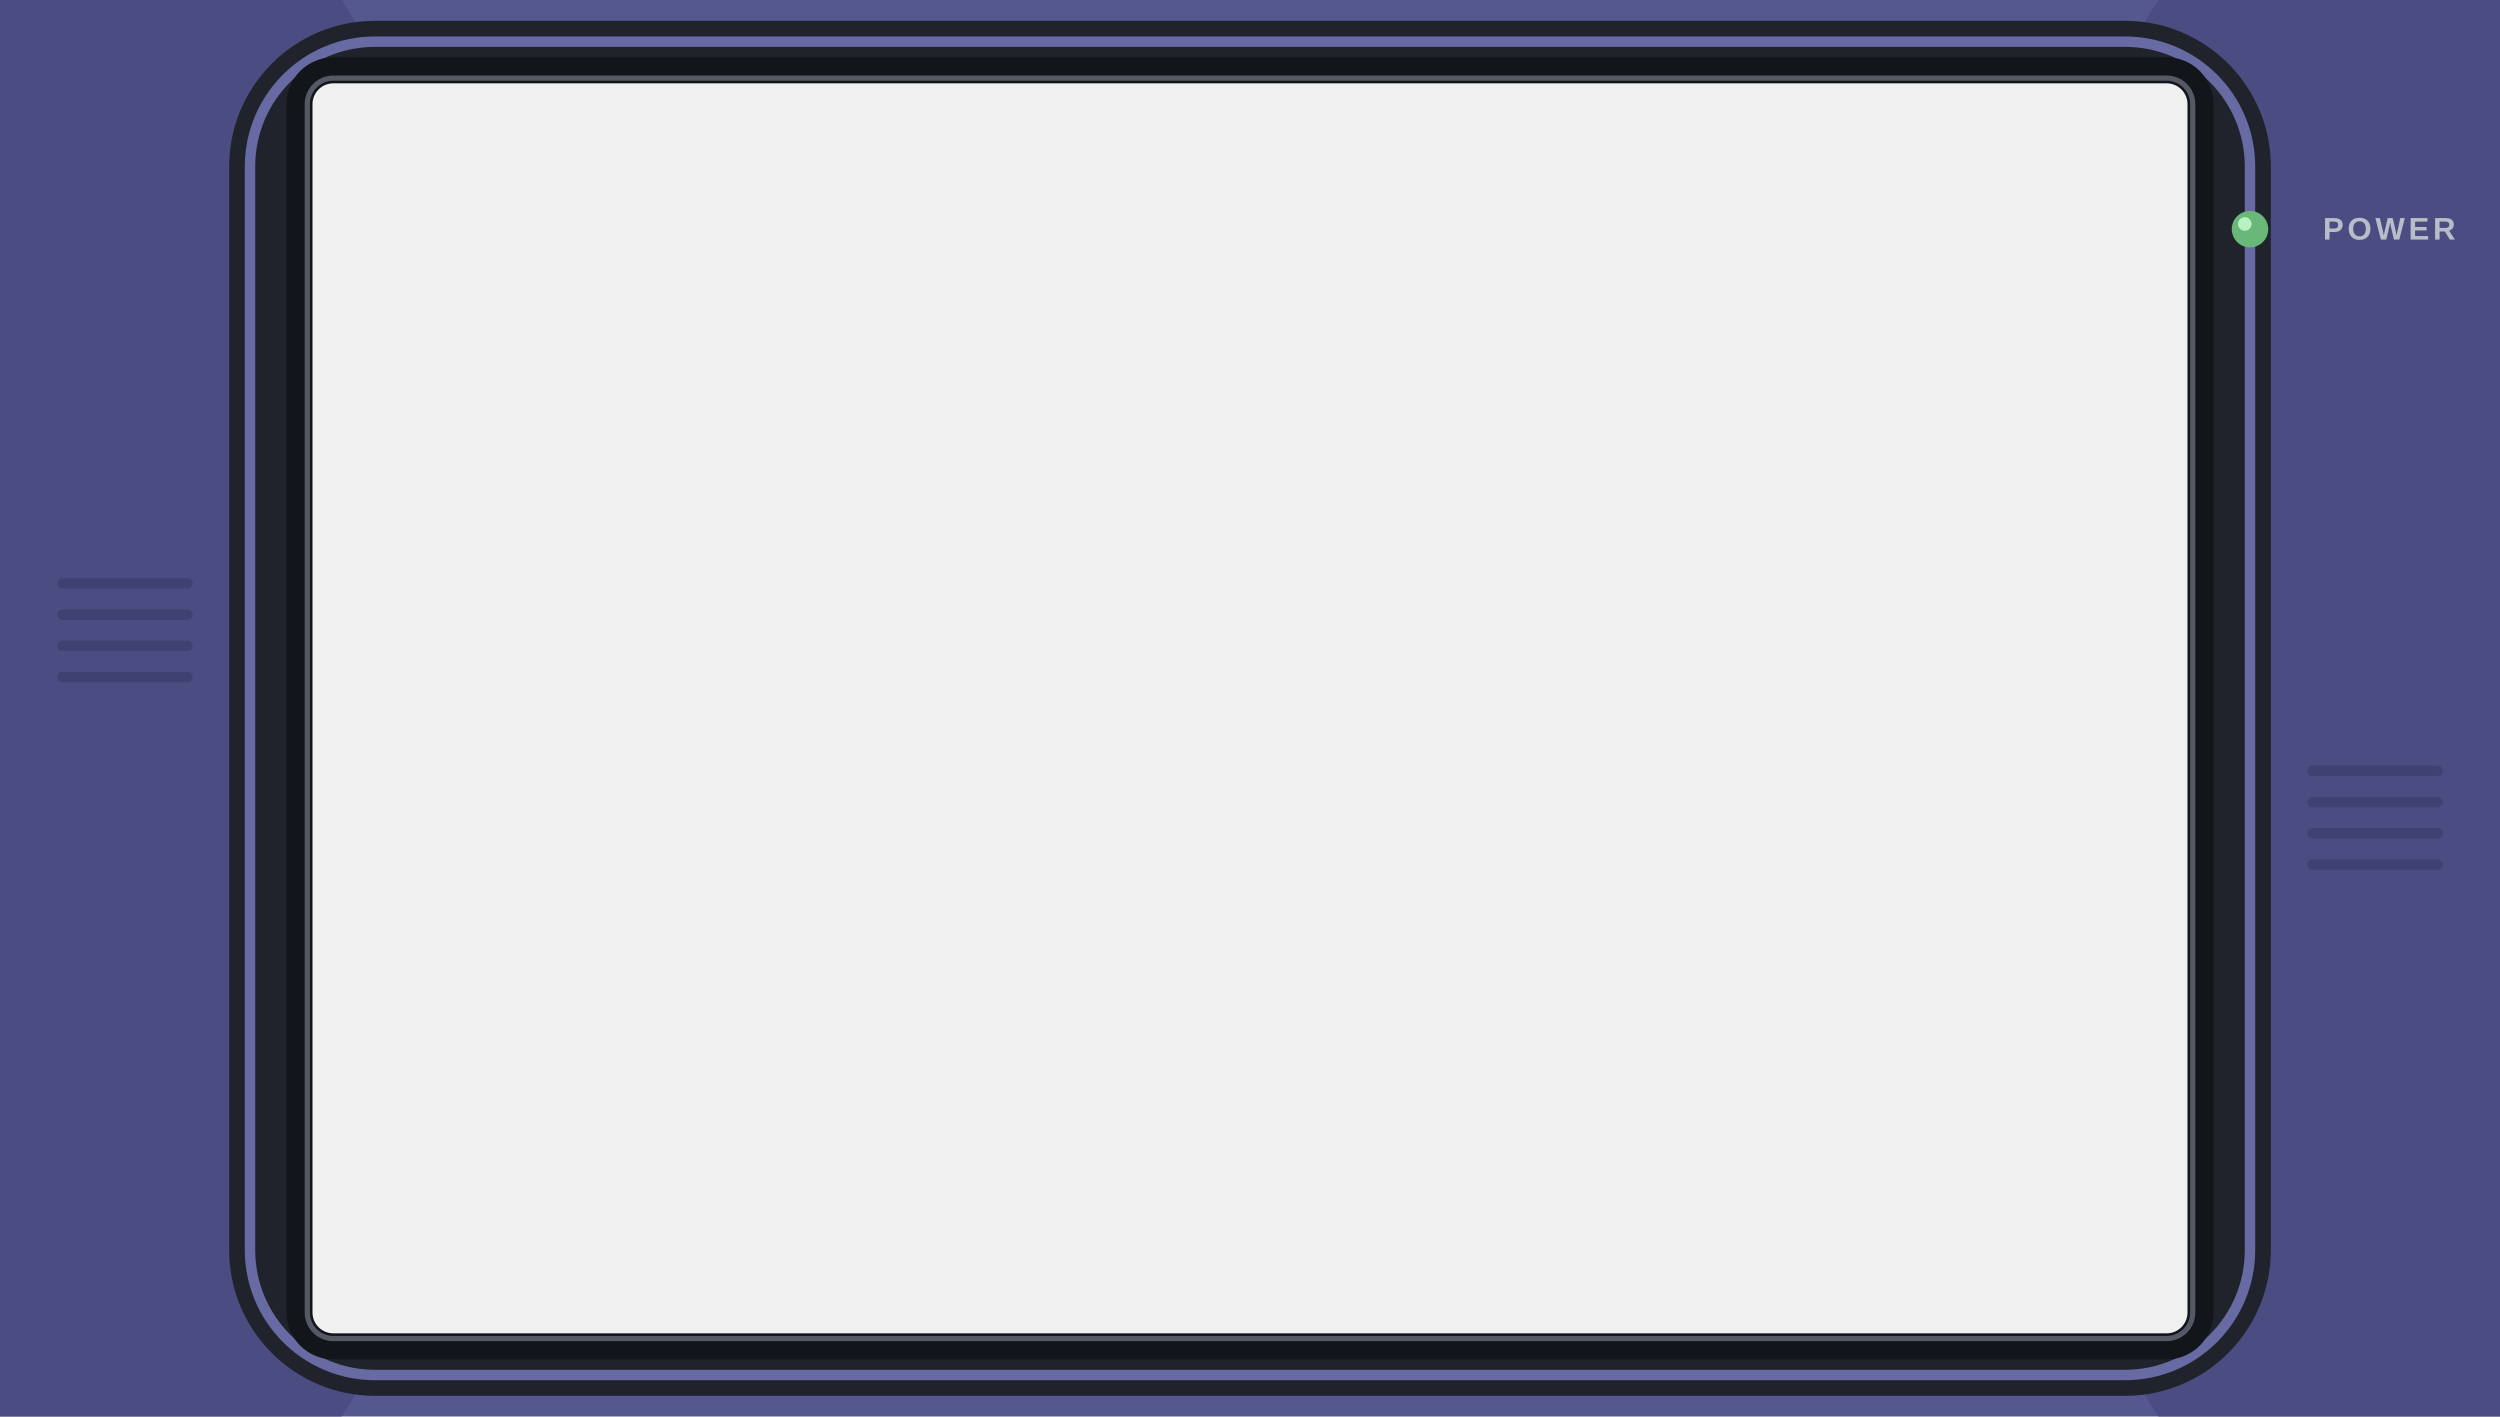
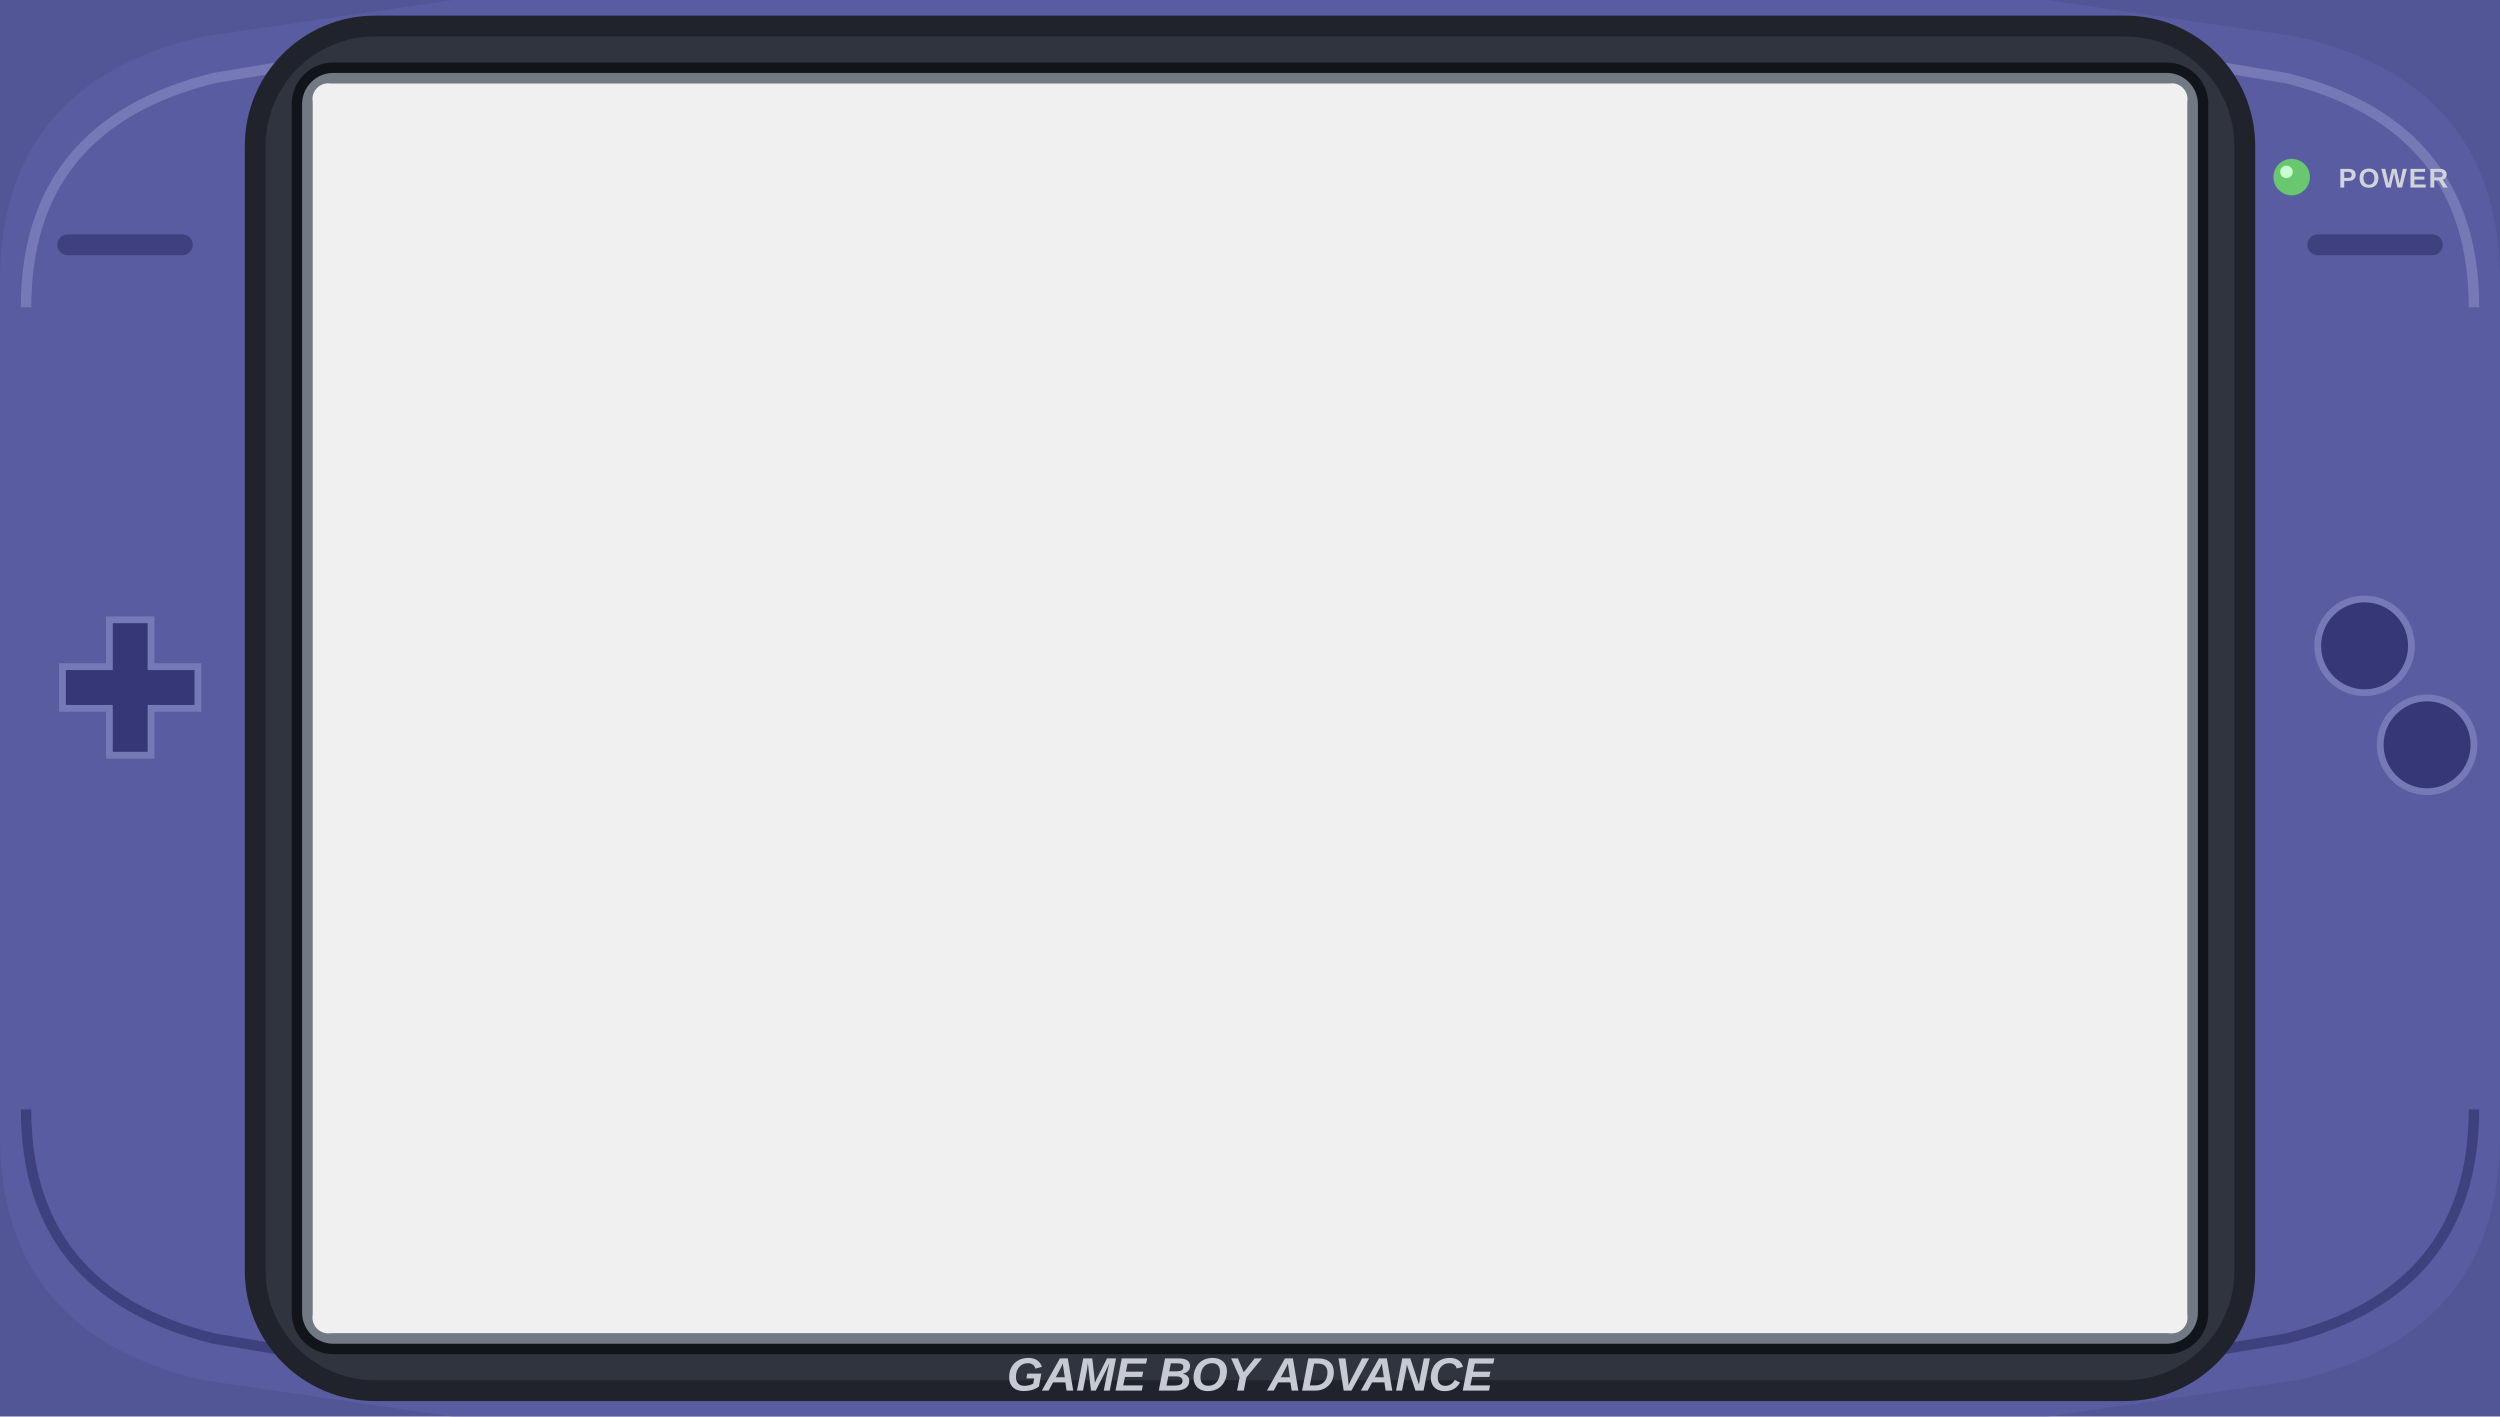
<svg xmlns="http://www.w3.org/2000/svg" width="480" height="272" viewBox="0 0 480 272">
  <defs>
    <mask id="screen-cutout">
      <rect width="480" height="272" fill="white" />
-       <rect x="60" y="16" width="360" height="240" rx="4" fill="black" />
+       <rect x="60" y="16" width="360" height="240" rx="3" fill="black" />
    </mask>
  </defs>
  <g mask="url(#screen-cutout)">
-     <rect width="480" height="272" fill="#55578f" />
-     <ellipse cx="22" cy="136" rx="76" ry="166" fill="#4a4c82" />
-     <ellipse cx="458" cy="136" rx="76" ry="166" fill="#4a4c82" />
-     <rect x="44" y="4" width="392" height="264" rx="28" fill="#20232b" />
-     <rect x="48" y="8" width="384" height="256" rx="24" fill="none" stroke="#686aa3" stroke-width="2" />
-     <rect x="55" y="11" width="370" height="250" rx="9" fill="#12151a" />
-     <rect x="59" y="15" width="362" height="242" rx="5" fill="none" stroke="#545965" />
-     <circle cx="432" cy="44" r="3.5" fill="#69b879" />
-     <circle cx="431" cy="43" r="1.3" fill="#b9f2c2" />
-     <text x="446" y="46" fill="#b8bdc7" font-family="Arial, sans-serif" font-size="6" font-weight="700" letter-spacing="0.7">POWER</text>
-     <path d="M12 112h24M12 118h24M12 124h24M12 130h24" stroke="#3f4173" stroke-width="2" stroke-linecap="round" />
-     <path d="M444 148h24M444 154h24M444 160h24M444 166h24" stroke="#3f4173" stroke-width="2" stroke-linecap="round" />
+     <rect width="480" height="272" fill="#525596" />
+     <path d="M0 54Q0 16 39 7L87 0h306l48 7q39 9 39 47v164q0 38-39 47l-48 7H87l-48-7Q0 256 0 218z" fill="#595ca1" />
+     <path d="M5 59Q5 24 41 15L89 7h302l48 8q36 9 36 44" fill="none" stroke="#7779b7" stroke-width="2" />
+     <path d="M5 213q0 35 36 44l48 8h302l48-8q36-9 36-44" fill="none" stroke="#3e417d" stroke-width="2" />
+     <rect x="47" y="3" width="386" height="266" rx="25" fill="#20232b" />
+     <rect x="51" y="7" width="378" height="258" rx="21" fill="#30343e" />
+     <rect x="56" y="12" width="368" height="248" rx="8" fill="#111419" />
+     <rect x="59" y="15" width="362" height="242" rx="5" fill="none" stroke="#717985" stroke-width="2" />
+     <g fill="#353875" stroke="#7779b7" stroke-width="1.3">
+       <path d="M12 128h9v-9h8v9h9v8h-9v9h-8v-9h-9z" />
+       <circle cx="454" cy="124" r="9" />
+       <circle cx="466" cy="143" r="9" />
+     </g>
+     <path d="M13 47h22M445 47h22" stroke="#3e417d" stroke-width="4" stroke-linecap="round" />
+     <circle cx="440" cy="34" r="3.5" fill="#68c76f" />
+     <circle cx="439" cy="33" r="1.2" fill="#c9ffd0" />
+     <text x="449" y="36" fill="#d0d3dc" font-family="Arial, Helvetica, sans-serif" font-size="5.2" font-weight="700" letter-spacing=".35">POWER</text>
+     <text x="240" y="267" fill="#c7cad2" font-family="Arial, Helvetica, sans-serif" font-size="9" font-weight="700" font-style="italic" text-anchor="middle" letter-spacing="-.1">GAME BOY ADVANCE</text>
  </g>
</svg>
